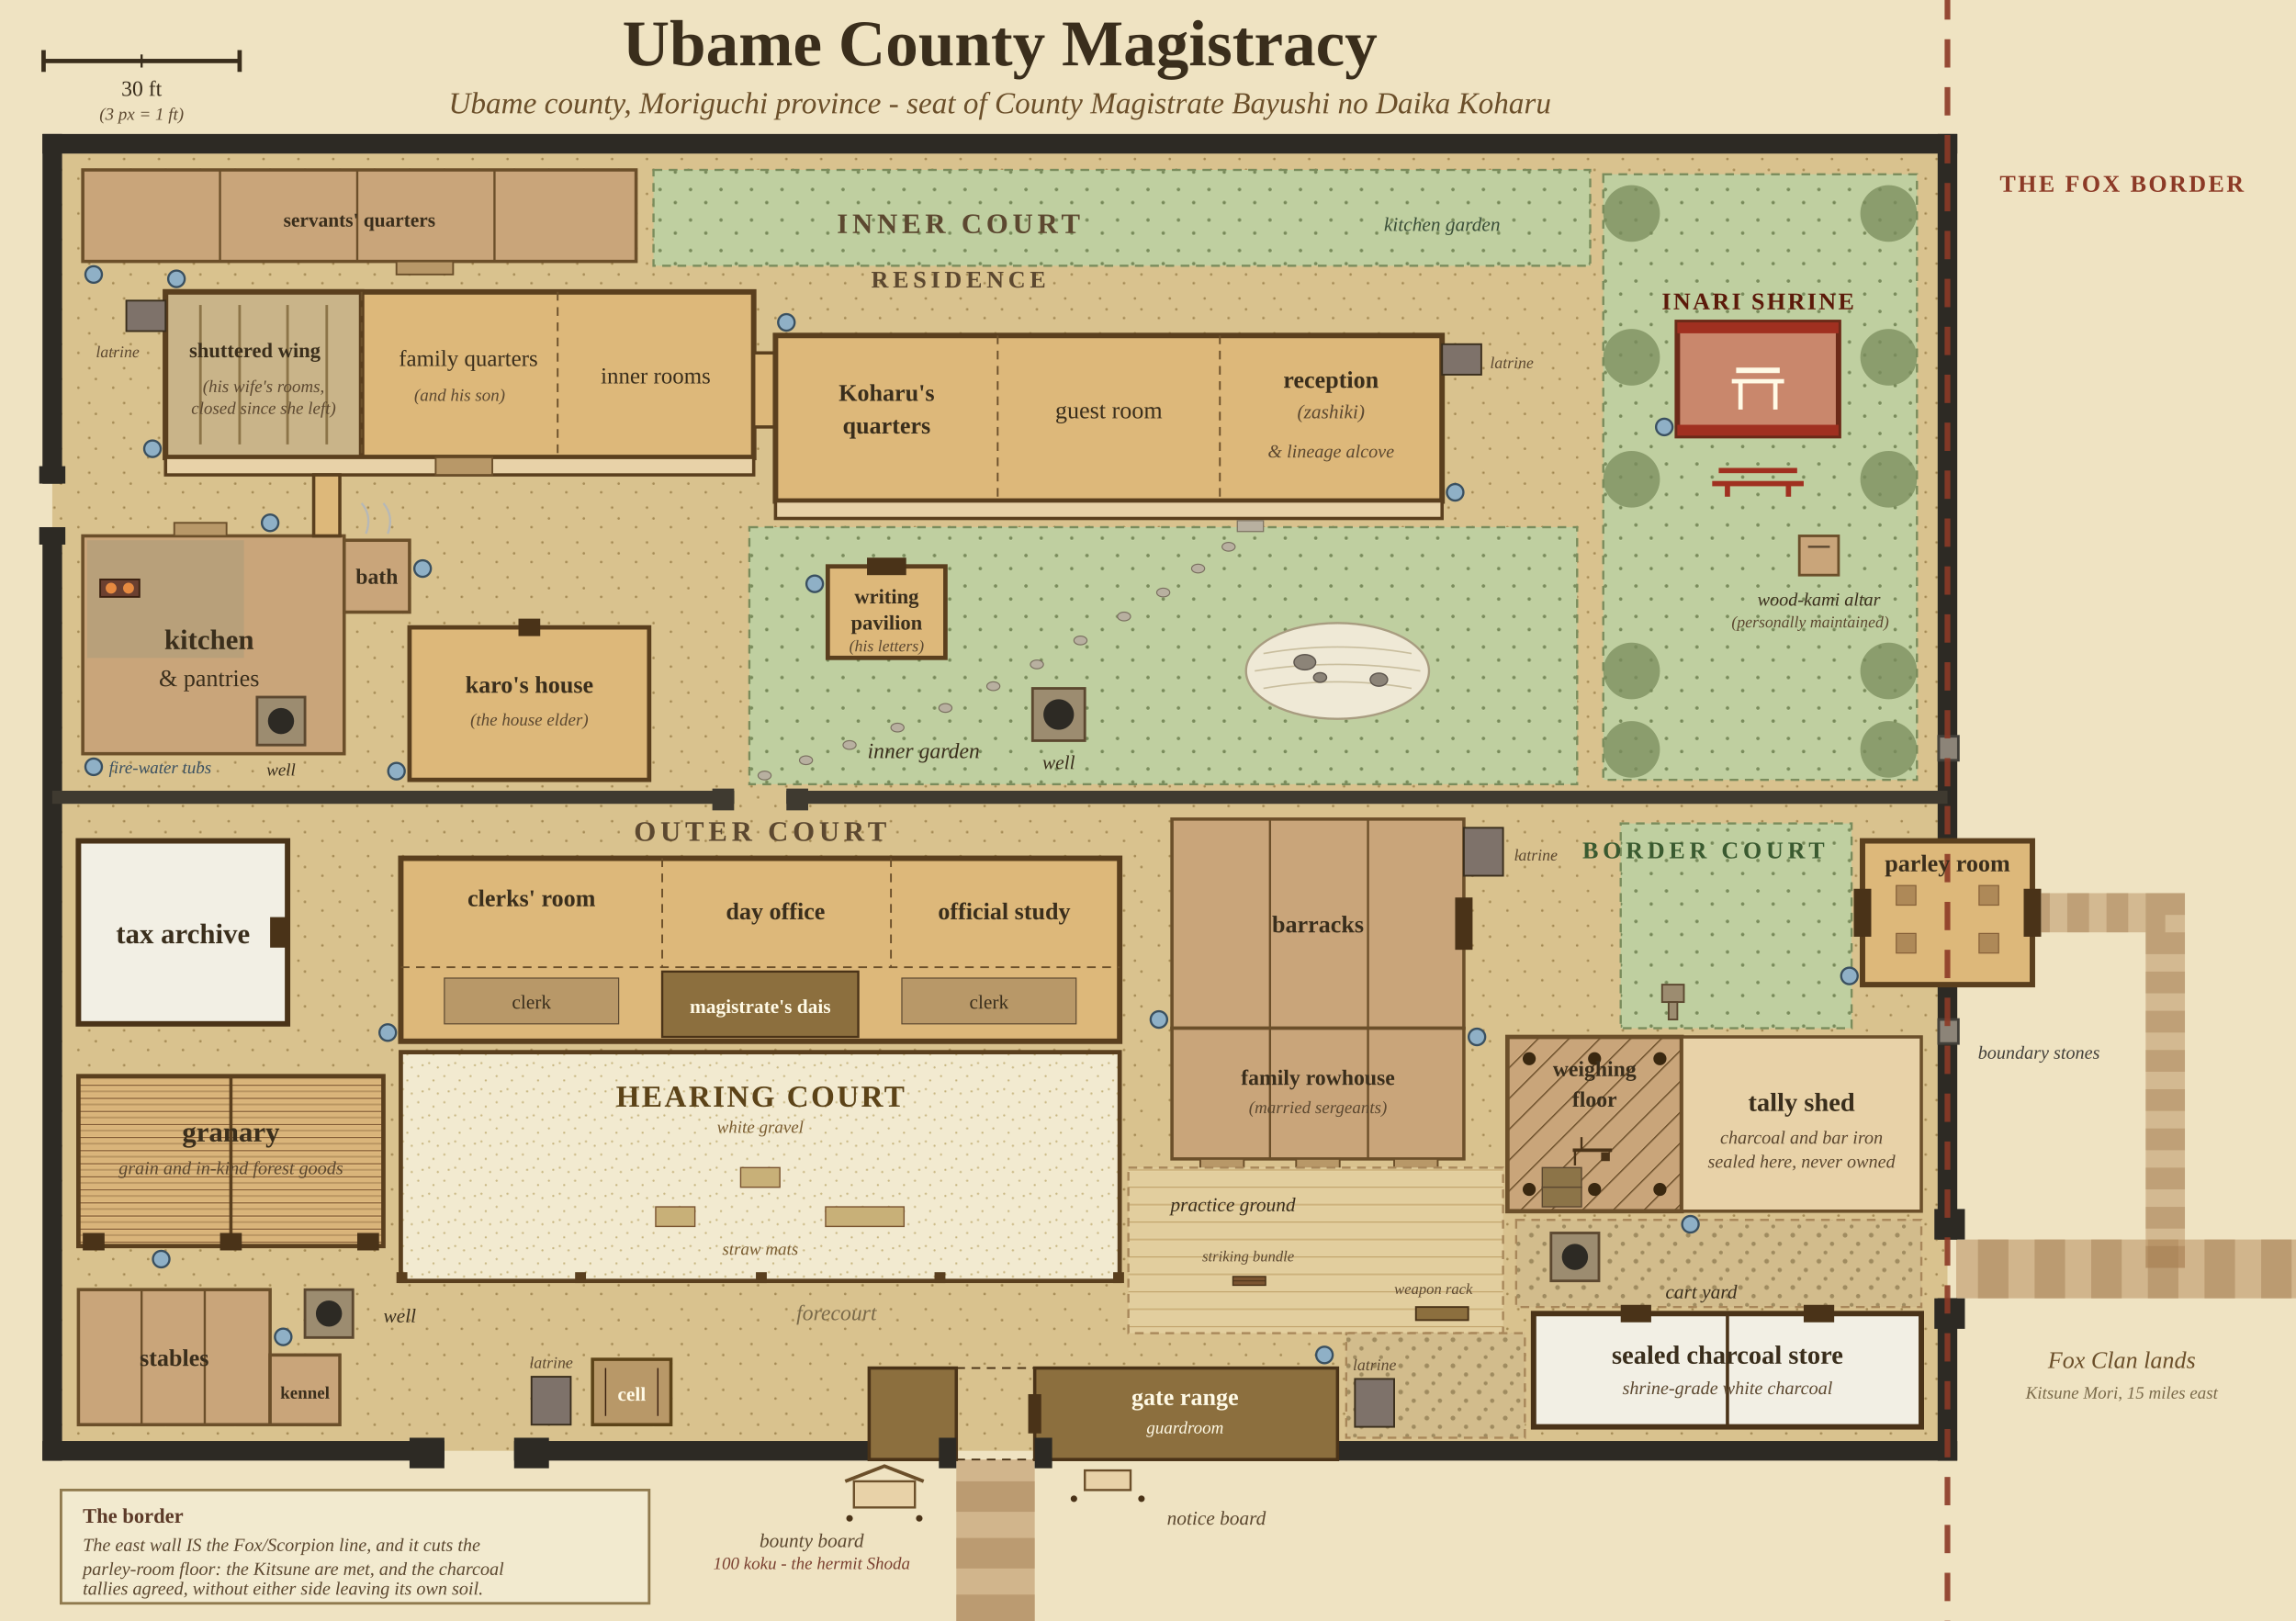
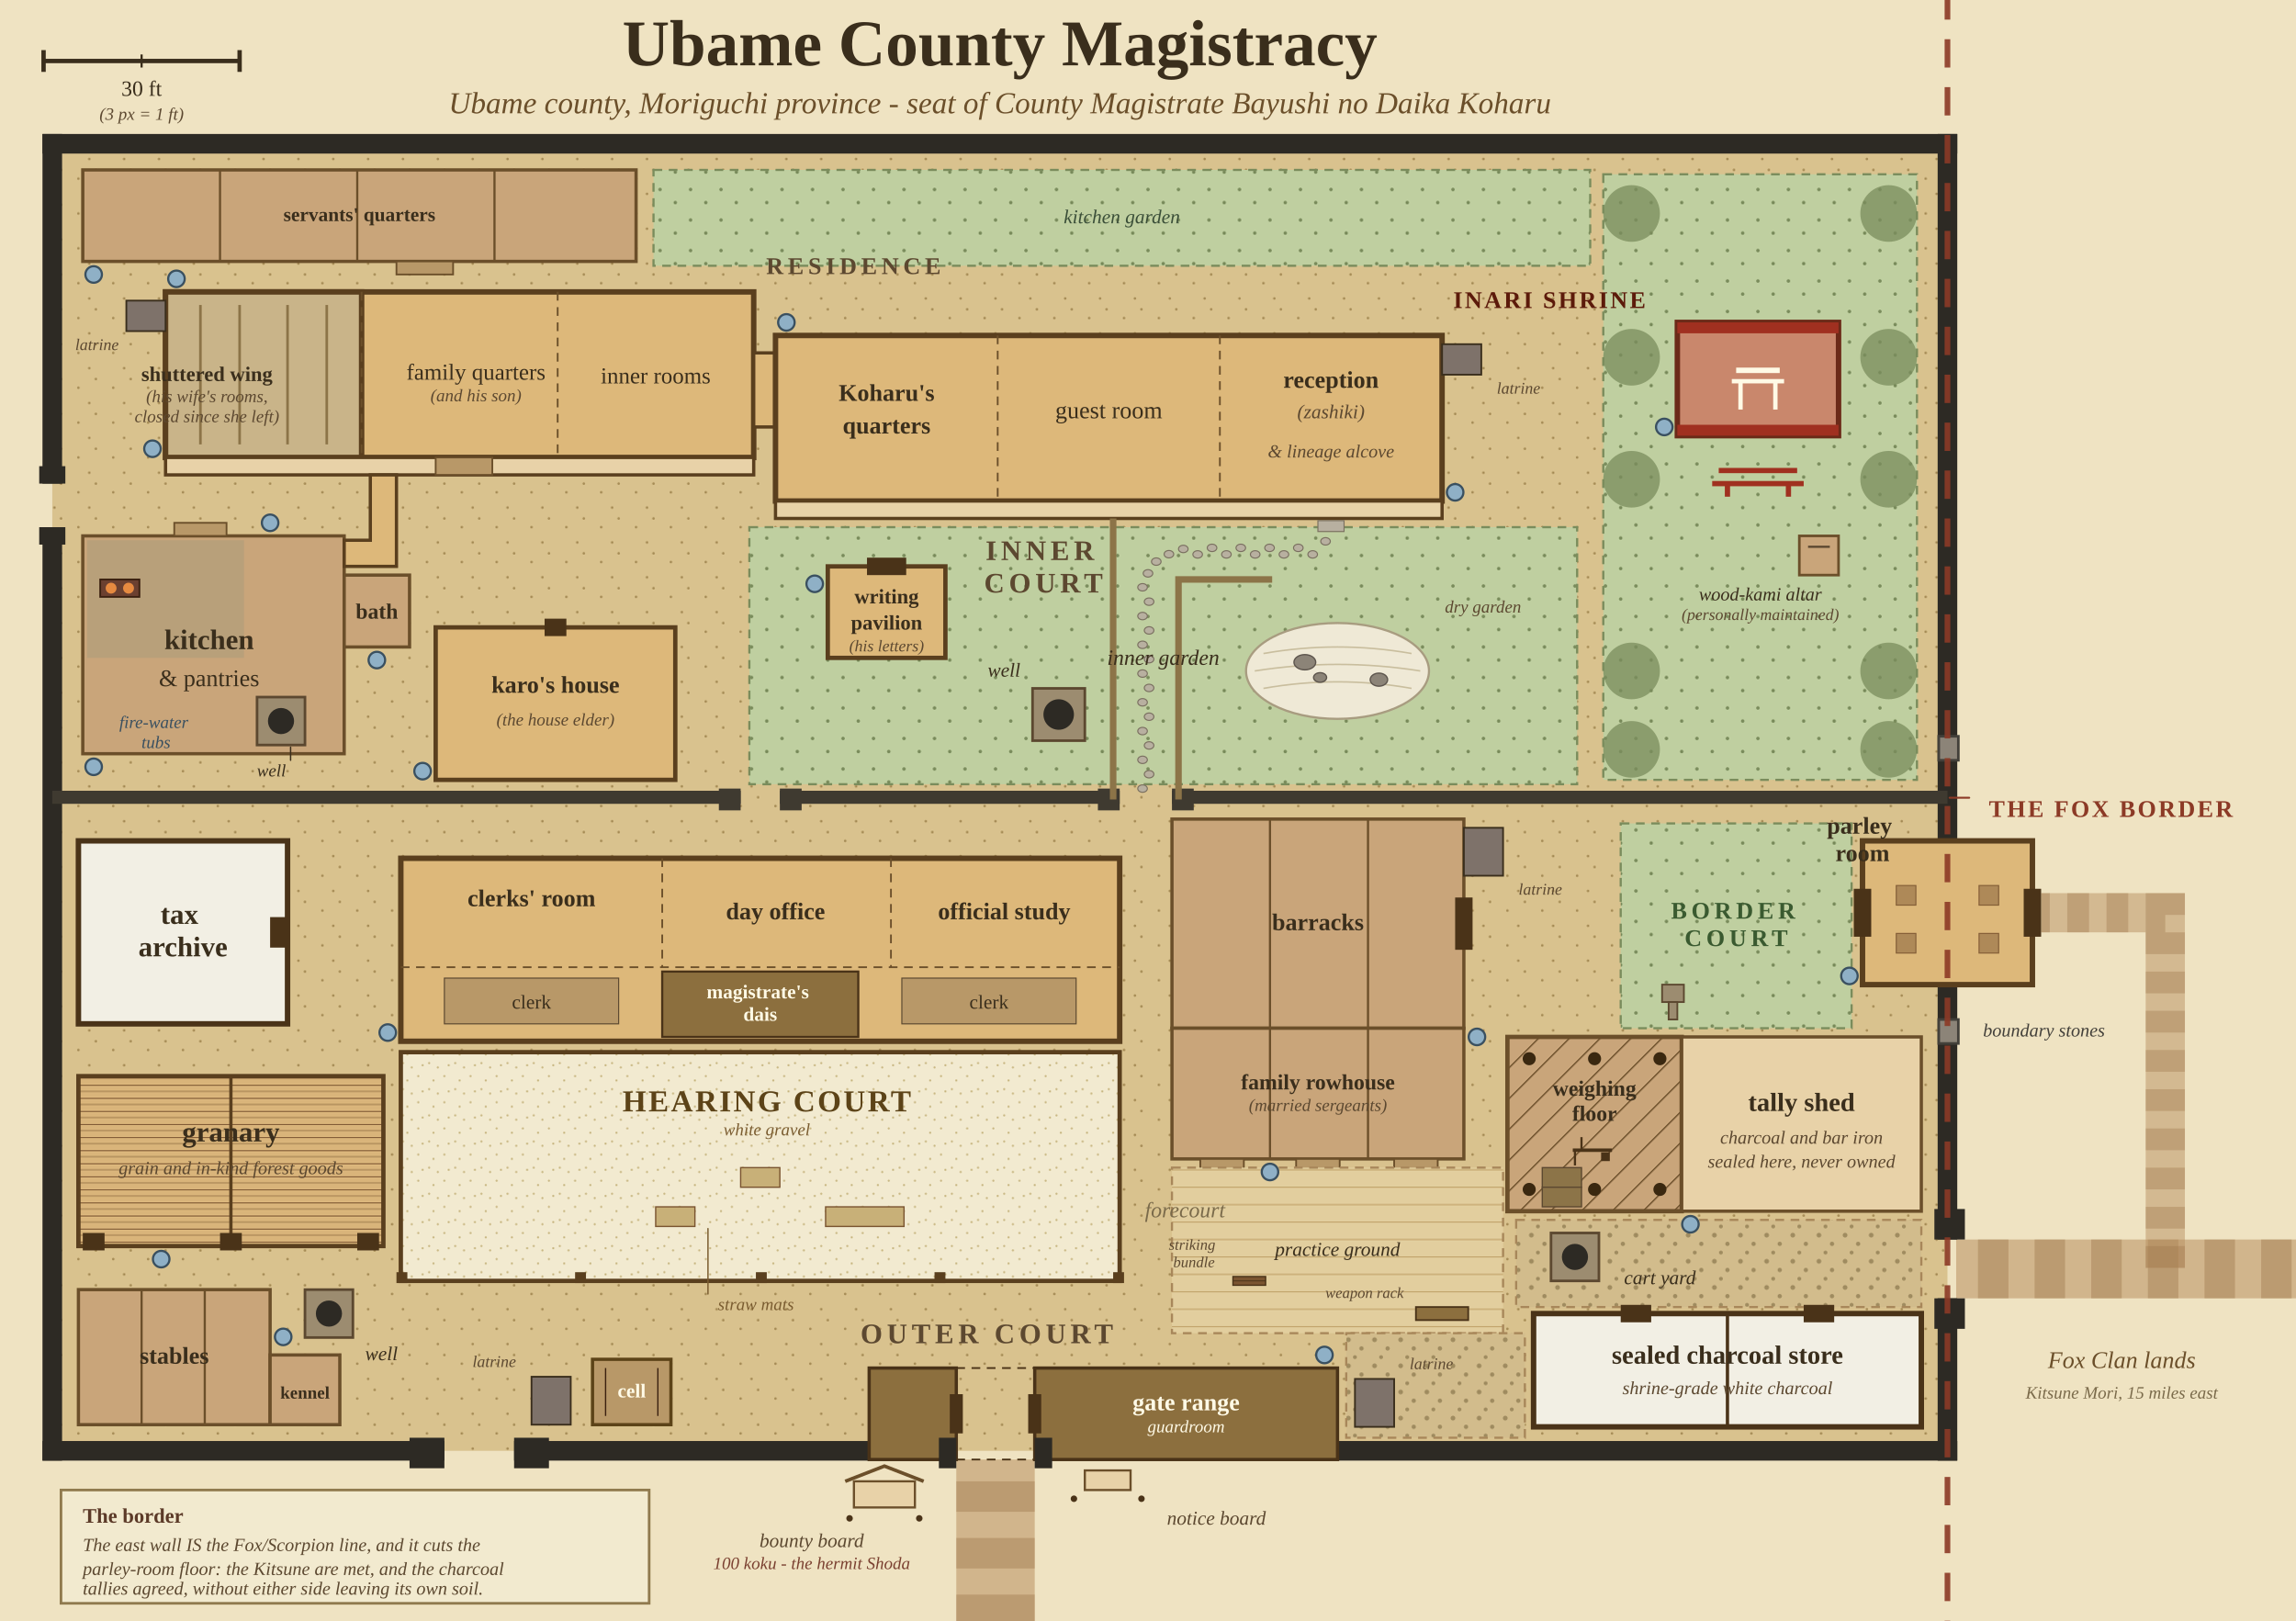
<svg xmlns="http://www.w3.org/2000/svg" viewBox="176 84 1054 744" font-family="Georgia, 'Times New Roman', serif">
  <defs>
    <pattern id="colonnade-hatch" patternUnits="userSpaceOnUse" width="10" height="10" patternTransform="rotate(45)">
      <rect width="10" height="10" fill="#C9A57A" />
      <line x1="0" y1="0" x2="0" y2="10" stroke="#6B4F2A" stroke-width="1.2" />
    </pattern>
    <pattern id="garden-stipple" patternUnits="userSpaceOnUse" width="14" height="14">
      <rect width="14" height="14" fill="#BFCFA0" />
      <circle cx="3" cy="3" r="0.8" fill="#7A8C5C" />
      <circle cx="10" cy="9" r="0.8" fill="#7A8C5C" />
    </pattern>
    <pattern id="court-earth" patternUnits="userSpaceOnUse" width="16" height="16">
      <rect width="16" height="16" fill="#D9C28E" />
      <circle cx="4" cy="6" r="0.6" fill="#A88E58" />
      <circle cx="12" cy="2" r="0.6" fill="#A88E58" />
      <circle cx="9" cy="13" r="0.6" fill="#A88E58" />
    </pattern>
    <pattern id="keiko-earth" patternUnits="userSpaceOnUse" width="16" height="16">
      <rect width="16" height="16" fill="#E2CE9E" />
      <line x1="0" y1="5" x2="16" y2="5" stroke="#C2A46C" stroke-width="0.5" />
      <line x1="0" y1="13" x2="16" y2="13" stroke="#C2A46C" stroke-width="0.5" />
    </pattern>
    <pattern id="oshirasu-sand" patternUnits="userSpaceOnUse" width="12" height="12">
      <rect width="12" height="12" fill="#F2EAD0" />
      <circle cx="3" cy="4" r="0.5" fill="#C9B884" />
      <circle cx="8" cy="2" r="0.5" fill="#C9B884" />
      <circle cx="10" cy="9" r="0.5" fill="#C9B884" />
      <circle cx="5" cy="10" r="0.5" fill="#C9B884" />
      <circle cx="1" cy="8" r="0.5" fill="#C9B884" />
    </pattern>
    <pattern id="granary-slats" patternUnits="userSpaceOnUse" width="14" height="6">
      <rect width="14" height="6" fill="#D9B47A" />
      <line x1="0" y1="0" x2="14" y2="0" stroke="#7A5430" stroke-width="0.8" />
      <line x1="0" y1="3" x2="14" y2="3" stroke="#A88454" stroke-width="0.5" />
    </pattern>
    <pattern id="cart-gravel" patternUnits="userSpaceOnUse" width="12" height="12">
      <rect width="12" height="12" fill="#D2BC8C" />
      <circle cx="3" cy="3" r="1.1" fill="#A08C60" />
      <circle cx="9" cy="7" r="1.0" fill="#A08C60" />
      <circle cx="6" cy="11" r="0.9" fill="#A08C60" />
    </pattern>
  </defs>
  <rect x="0" y="0" width="1300" height="900" fill="#EFE3C2" data-kind="-" />
  <g data-kind="road">
    <path d="M 633 830 L 633 754" stroke="#B89060" stroke-width="36" stroke-linecap="butt" opacity="0.55" />
    <path d="M 633 830 L 633 754" stroke="#9C7448" stroke-width="36" stroke-dasharray="14 12" fill="none" opacity="0.4" />
  </g>
  <g data-kind="road">
    <path d="M 1280 666.5 L 1074 666.5" stroke="#B89060" stroke-width="27" stroke-linecap="butt" opacity="0.55" />
    <path d="M 1280 666.5 L 1074 666.5" stroke="#9C7448" stroke-width="27" stroke-dasharray="14 12" fill="none" opacity="0.4" />
    <path d="M 1170 666 L 1170 503 L 1113 503" stroke="#B89060" stroke-width="18" fill="none" stroke-linecap="butt" opacity="0.5" />
    <path d="M 1170 666 L 1170 503 L 1113 503" stroke="#9C7448" stroke-width="18" stroke-dasharray="10 8" fill="none" opacity="0.35" />
  </g>
  <text x="635" y="114" text-anchor="middle" font-size="30" font-weight="bold" fill="#3A2E1C" data-kind="-">Ubame County Magistracy</text>
  <text x="635" y="136" text-anchor="middle" font-size="14" font-style="italic" fill="#6B4F2A" data-kind="-">Ubame county, Moriguchi province - seat of County Magistrate Bayushi no Daika Koharu</text>
  <g data-kind="-">
    <g stroke="#3A2E1C">
      <line x1="196" y1="112" x2="286" y2="112" stroke-width="2" />
      <line x1="196" y1="107" x2="196" y2="117" stroke-width="2" />
      <line x1="286" y1="107" x2="286" y2="117" stroke-width="2" />
      <line x1="241" y1="109" x2="241" y2="115" stroke-width="1" />
    </g>
    <text x="241" y="128" text-anchor="middle" font-size="10" fill="#3A2E1C">30 ft</text>
    <text x="241" y="139" text-anchor="middle" font-size="8" font-style="italic" fill="#5C4830">(3 px = 1 ft)</text>
  </g>
  <rect x="200" y="150" width="870" height="301" fill="url(#court-earth)" id="precinct" data-kind="inner court" />
  <rect x="200" y="450" width="870" height="300" fill="url(#court-earth)" id="precinct" data-kind="outer court" />
  <g stroke="#2D2A24" stroke-width="9" fill="none" stroke-linecap="square" data-kind="compound wall">
    <line x1="200" y1="150" x2="1070" y2="150" />
    <line x1="200" y1="150" x2="200" y2="301.5" />
    <line x1="200" y1="330.5" x2="200" y2="750" />
    <line x1="1070" y1="150" x2="1070" y2="465.5" />
    <line x1="1070" y1="540.5" x2="1070" y2="648.5" />
    <line x1="1070" y1="684.5" x2="1070" y2="750" />
    <line x1="200" y1="750" x2="375.5" y2="750" />
    <line x1="416.5" y1="750" x2="570.5" y2="750" />
    <line x1="794.5" y1="750" x2="1070" y2="750" />
  </g>
  <g fill="#2D2A24" data-kind="side gate">
    <rect x="364" y="744" width="16" height="14" />
    <rect x="412" y="744" width="16" height="14" />
    <rect x="194" y="298" width="12" height="8" />
    <rect x="194" y="326" width="12" height="8" />
    <rect x="1064" y="639" width="14" height="14" />
    <rect x="1064" y="680" width="14" height="14" />
  </g>
  <g stroke="#3F3A30" stroke-width="6" fill="none" data-kind="court divider">
-     <line x1="200" y1="450" x2="513" y2="450" />
-     <line x1="537" y1="450" x2="1070" y2="450" />
+     <line x1="200" y1="450" x2="516" y2="450" />
+     <line x1="534" y1="450" x2="690" y2="450" />
+     <line x1="714" y1="450" x2="1070" y2="450" />
  </g>
  <g fill="#3F3A30" data-kind="nakamon" data-part-of="court divider">
-     <rect x="503" y="446" width="10" height="10" />
-     <rect x="537" y="446" width="10" height="10" />
+     <rect x="506" y="446" width="10" height="10" />
+     <rect x="534" y="446" width="10" height="10" />
+   </g>
+   <g fill="#3F3A30" data-kind="nakamon" data-part-of="court divider">
+     <rect x="680" y="446" width="10" height="10" />
+     <rect x="714" y="446" width="10" height="10" />
  </g>
  <g data-kind="tax archive">
    <rect x="212" y="470" width="96" height="84" fill="#F2EFE4" stroke="#4A3318" stroke-width="2.5" />
    <rect x="300" y="505" width="8" height="14" fill="#4A3318" data-kind="door" />
-     <text x="260" y="517" text-anchor="middle" font-size="13" font-weight="bold" fill="#3A2E1C">tax archive</text>
+     <text x="260.0" y="508.1" text-anchor="middle" font-size="13" font-weight="bold" fill="#3A2E1C">
+       <tspan x="260.0" dy="0.0">tax</tspan>
+       <tspan x="260.0" dy="14.9">archive</tspan>
+     </text>
  </g>
  <g data-kind="granary">
    <rect x="212" y="578" width="140" height="78" fill="url(#granary-slats)" stroke="#5A3F1E" stroke-width="2" />
    <line x1="282" y1="578" x2="282" y2="656" stroke="#5A3F1E" stroke-width="1.5" />
    <g data-kind="granary stilts">
      <rect x="214" y="650" width="10" height="8" fill="#4A3318" />
      <rect x="277" y="650" width="10" height="8" fill="#4A3318" />
      <rect x="340" y="650" width="10" height="8" fill="#4A3318" />
    </g>
    <text x="282" y="608" text-anchor="middle" font-size="13" font-weight="bold" fill="#3A2E1C">granary</text>
    <text x="282" y="623" text-anchor="middle" font-size="8.5" font-style="italic" fill="#5C4830">grain and in-kind forest goods</text>
  </g>
  <g data-kind="stables">
    <rect x="212" y="676" width="88" height="62" fill="#C9A57A" stroke="#6B4F2A" stroke-width="1.5" />
    <line x1="241" y1="676" x2="241" y2="738" stroke="#6B4F2A" stroke-width="1" />
    <line x1="270" y1="676" x2="270" y2="738" stroke="#6B4F2A" stroke-width="1" />
-     <text x="256" y="711" text-anchor="middle" font-size="11" font-weight="bold" fill="#3A2E1C">stables</text>
+     <text x="256.0" y="710.0" text-anchor="middle" font-size="11" font-weight="bold" fill="#3A2E1C">stables</text>
  </g>
  <g data-kind="kennel">
    <rect x="300" y="706" width="32" height="32" fill="#C9A57A" stroke="#6B4F2A" stroke-width="1.5" />
    <text x="316" y="726" text-anchor="middle" font-size="8" font-weight="bold" fill="#3A2E1C">kennel</text>
  </g>
  <g data-kind="latrine">
    <rect x="420" y="716" width="18" height="22" fill="#7E726A" stroke="#3A2E1C" stroke-width="0.8" />
-     <text x="429" y="712" text-anchor="middle" font-size="7.5" font-style="italic" fill="#5C4830">latrine</text>
+     <text x="402.9" y="711.5" text-anchor="middle" font-size="7.5" font-style="italic" fill="#5C4830">latrine</text>
  </g>
  <g data-kind="well">
    <rect x="316" y="676" width="22" height="22" fill="#9C8C70" stroke="#5C4830" stroke-width="1.2" />
    <circle cx="327" cy="687" r="6" fill="#2D2A24" />
-     <text x="352" y="691" text-anchor="start" font-size="9" font-style="italic" fill="#3A2E1C">well</text>
+     <text x="351.1" y="708.4" text-anchor="middle" font-size="9" font-style="italic" fill="#3A2E1C">well</text>
  </g>
  <g data-kind="office hall">
    <rect x="360" y="478" width="330" height="84" fill="#DDB87A" />
    <rect x="360" y="478" width="120" height="50" fill="#DDB87A" data-kind="clerks' room" />
    <rect x="480" y="478" width="105" height="50" fill="#DDB87A" data-kind="day office" />
    <rect x="585" y="478" width="105" height="50" fill="#DDB87A" data-kind="official study" />
    <rect x="360" y="478" width="330" height="84" fill="none" stroke="#5A3F1E" stroke-width="2.5" />
    <line x1="360" y1="528" x2="690" y2="528" stroke="#6B4F2A" stroke-width="0.8" stroke-dasharray="4 3" />
    <line x1="480" y1="478" x2="480" y2="528" stroke="#6B4F2A" stroke-width="0.8" stroke-dasharray="4 3" />
    <line x1="585" y1="478" x2="585" y2="528" stroke="#6B4F2A" stroke-width="0.8" stroke-dasharray="4 3" />
    <text x="420" y="500" text-anchor="middle" font-size="11" font-weight="bold" fill="#3A2E1C" data-kind="clerks' room">clerks' room</text>
    <text x="532" y="506" text-anchor="middle" font-size="11" font-weight="bold" fill="#3A2E1C" data-kind="day office">day office</text>
    <text x="637" y="506" text-anchor="middle" font-size="11" font-weight="bold" fill="#3A2E1C" data-kind="official study">official study</text>
    <rect x="480" y="530" width="90" height="30" fill="#8C6F3E" stroke="#4A3318" stroke-width="1" data-kind="magistrate's dais" />
-     <text x="525" y="549" text-anchor="middle" font-size="9" fill="#FFFAE6" font-weight="bold" data-kind="magistrate's dais">magistrate's dais</text>
+     <text x="525.0" y="542.3" text-anchor="middle" font-size="9" font-weight="bold" fill="#FFFAE6" data-kind="magistrate's dais">
+       <tspan x="525.0" dy="0.0">magistrate's</tspan>
+       <tspan x="525.0" dy="10.3">dais</tspan>
+     </text>
    <g data-kind="clerks' seats">
      <rect x="380" y="533" width="80" height="21" fill="#B89868" stroke="#5C4830" stroke-width="0.5" />
      <text x="420" y="547" text-anchor="middle" font-size="9" fill="#3A2E1C">clerk</text>
      <rect x="590" y="533" width="80" height="21" fill="#B89868" stroke="#5C4830" stroke-width="0.5" />
      <text x="630" y="547" text-anchor="middle" font-size="9" fill="#3A2E1C">clerk</text>
    </g>
  </g>
  <g data-kind="hearing court">
    <rect x="360" y="567" width="330" height="105" fill="url(#oshirasu-sand)" stroke="#5A3F1E" stroke-width="2" />
    <g fill="#5A3F1E">
      <rect x="358" y="668" width="5" height="5" />
      <rect x="440" y="668" width="5" height="5" />
      <rect x="523" y="668" width="5" height="5" />
      <rect x="605" y="668" width="5" height="5" />
      <rect x="687" y="668" width="5" height="5" />
    </g>
-     <text x="525" y="592" text-anchor="middle" font-size="14" font-weight="bold" fill="#5C4318" letter-spacing="1">HEARING COURT</text>
-     <text x="525" y="604" text-anchor="middle" font-size="8" font-style="italic" fill="#7A5C30">white gravel</text>
+     <text x="528.0" y="594.2" text-anchor="middle" font-size="14" font-weight="bold" letter-spacing="1" fill="#5C4318">HEARING COURT</text>
+     <text x="528.0" y="605.2" text-anchor="middle" font-size="8" font-style="italic" fill="#7A5C30">white gravel</text>
    <g data-kind="kneeling positions">
      <g fill="#C8B078" stroke="#7A5430" stroke-width="0.6">
        <rect x="516" y="620" width="18" height="9" />
        <rect x="477" y="638" width="18" height="9" />
        <rect x="555" y="638" width="36" height="9" />
      </g>
-       <text x="525" y="660" text-anchor="middle" font-size="8" font-style="italic" fill="#7A5C30">straw mats</text>
+       <text x="523.0" y="685.4" text-anchor="middle" font-size="8" font-style="italic" fill="#7A5C30">straw mats</text>
+       <line x1="501.0" y1="678.0" x2="501.0" y2="648.0" stroke="#7A5C30" stroke-width="0.64" stroke-linecap="round" data-leader="1" />
    </g>
  </g>
  <g data-kind="cell">
    <rect x="448" y="708" width="36" height="30" fill="#B89868" stroke="#5C4318" stroke-width="1.5" />
    <line x1="454" y1="712" x2="454" y2="734" stroke="#3A2010" stroke-width="0.6" />
    <line x1="478" y1="712" x2="478" y2="734" stroke="#3A2010" stroke-width="0.6" />
-     <text x="466" y="727" text-anchor="middle" font-size="9" font-weight="bold" fill="#FFFAE6">cell</text>
+     <text x="466.0" y="725.5" text-anchor="middle" font-size="9" font-weight="bold" fill="#FFFAE6">cell</text>
  </g>
  <g data-kind="gatehouse">
    <rect x="575" y="712" width="40" height="42" fill="#8C6F3E" stroke="#4A3318" stroke-width="1.5" />
    <rect x="651" y="712" width="139" height="42" fill="#8C6F3E" stroke="#4A3318" stroke-width="1.5" />
    <line x1="615" y1="712" x2="651" y2="712" stroke="#4A3318" stroke-width="0.8" stroke-dasharray="4 3" />
    <line x1="615" y1="754" x2="651" y2="754" stroke="#4A3318" stroke-width="0.8" stroke-dasharray="4 3" />
    <rect x="648" y="724" width="6" height="18" fill="#4A3318" data-kind="door" />
-     <text x="720" y="729" text-anchor="middle" font-size="11" font-weight="bold" fill="#FFFAE6">gate range</text>
-     <text x="720" y="742" text-anchor="middle" font-size="8" font-style="italic" fill="#FFFAE6">guardroom</text>
+     <rect x="612" y="724" width="6" height="18" fill="#4A3318" data-kind="door" />
+     <text x="720.5" y="731.4" text-anchor="middle" font-size="11" font-weight="bold" fill="#FFFAE6">gate range</text>
+     <text x="720.5" y="741.5" text-anchor="middle" font-size="8" font-style="italic" fill="#FFFAE6">guardroom</text>
  </g>
  <g fill="#2D2A24" data-kind="main gate">
    <rect x="607" y="744" width="8" height="14" />
    <rect x="651" y="744" width="8" height="14" />
  </g>
  <g data-kind="barracks">
    <rect x="714" y="460" width="134" height="96" fill="#C9A57A" stroke="#6B4F2A" stroke-width="1.5" />
    <line x1="759" y1="460" x2="759" y2="556" stroke="#6B4F2A" stroke-width="1" />
    <line x1="804" y1="460" x2="804" y2="556" stroke="#6B4F2A" stroke-width="1" />
    <rect x="844" y="496" width="8" height="24" fill="#4A3318" data-kind="door" />
-     <text x="781" y="512" text-anchor="middle" font-size="11" font-weight="bold" fill="#3A2E1C">barracks</text>
+     <text x="781.0" y="511.0" text-anchor="middle" font-size="11" font-weight="bold" fill="#3A2E1C">barracks</text>
  </g>
  <g data-kind="retainers' quarters">
    <rect x="714" y="556" width="134" height="60" fill="#C9A57A" stroke="#6B4F2A" stroke-width="1.5" />
    <line x1="759" y1="556" x2="759" y2="616" stroke="#6B4F2A" stroke-width="1" />
    <line x1="804" y1="556" x2="804" y2="616" stroke="#6B4F2A" stroke-width="1" />
    <rect x="727" y="616" width="20" height="6" fill="#B89868" stroke="#6B4F2A" stroke-width="0.8" data-kind="door" />
    <rect x="771" y="616" width="20" height="6" fill="#B89868" stroke="#6B4F2A" stroke-width="0.8" data-kind="door" />
    <rect x="816" y="616" width="20" height="6" fill="#B89868" stroke="#6B4F2A" stroke-width="0.8" data-kind="door" />
-     <text x="781" y="582" text-anchor="middle" font-size="10" font-weight="bold" fill="#3A2E1C">family rowhouse</text>
-     <text x="781" y="595" text-anchor="middle" font-size="8" font-style="italic" fill="#5C4830">(married sergeants)</text>
+     <text x="781.0" y="584.1" text-anchor="middle" font-size="10" font-weight="bold" fill="#3A2E1C">family rowhouse</text>
+     <text x="781.0" y="594.0" text-anchor="middle" font-size="8" font-style="italic" fill="#5C4830">(married sergeants)</text>
  </g>
  <g data-kind="latrine">
    <rect x="848" y="464" width="18" height="22" fill="#7E726A" stroke="#3A2E1C" stroke-width="0.8" />
-     <text x="871" y="479" text-anchor="start" font-size="7.5" font-style="italic" fill="#5C4830">latrine</text>
+     <text x="883.1" y="494.7" text-anchor="middle" font-size="7.5" font-style="italic" fill="#5C4830">latrine</text>
  </g>
  <g data-kind="practice ground">
-     <rect x="694" y="620" width="172" height="76" fill="url(#keiko-earth)" stroke="#A8875A" stroke-width="1" stroke-dasharray="4 3" />
-     <text x="742" y="640" text-anchor="middle" font-size="9" font-style="italic" fill="#3A2E1C">practice ground</text>
+     <rect x="714" y="620" width="152" height="76" fill="url(#keiko-earth)" stroke="#A8875A" stroke-width="1" stroke-dasharray="4 3" />
+     <text x="790.0" y="660.5" text-anchor="middle" font-size="9" font-style="italic" fill="#3A2E1C">practice ground</text>
    <g data-kind="striking posts">
      <rect x="742" y="670" width="15" height="4" fill="#7A5430" stroke="#4A3318" stroke-width="0.6" />
      <line x1="742" y1="672" x2="757" y2="672" stroke="#4A3318" stroke-width="0.4" />
-       <text x="749" y="663" text-anchor="middle" font-size="7" font-style="italic" fill="#5C4830">striking bundle</text>
+       <text x="724.1" y="657.7" text-anchor="middle" font-size="7" font-style="italic" fill="#5C4830">
+         <tspan x="724.1" dy="0.0">striking</tspan>
+         <tspan x="724.1" dy="8.0">bundle</tspan>
+       </text>
    </g>
    <g data-kind="weapon rack">
      <rect x="826" y="684" width="24" height="6" fill="#8C6F3E" stroke="#4A3318" stroke-width="0.8" />
-       <text x="852" y="678" text-anchor="end" font-size="7" font-style="italic" fill="#5C4830">weapon rack</text>
+       <text x="802.4" y="679.8" text-anchor="middle" font-size="7" font-style="italic" fill="#5C4830">weapon rack</text>
    </g>
  </g>
  <g data-kind="border court">
    <rect x="920" y="462" width="106" height="94" fill="url(#garden-stipple)" stroke="#7A8C5C" stroke-width="1" stroke-dasharray="4 3" />
    <g transform="translate(944, 540)" data-kind="stone lantern">
      <rect x="-5" y="-4" width="10" height="8" fill="#9C8C70" stroke="#5C4830" stroke-width="0.8" />
      <rect x="-2" y="4" width="4" height="8" fill="#9C8C70" stroke="#5C4830" stroke-width="0.8" />
    </g>
  </g>
  <g data-kind="weighing floor">
    <rect x="868" y="560" width="80" height="80" fill="url(#colonnade-hatch)" stroke="#6B4F2A" stroke-width="2" />
    <circle cx="878" cy="570" r="3" fill="#3A2810" />
    <circle cx="938" cy="570" r="3" fill="#3A2810" />
    <circle cx="878" cy="630" r="3" fill="#3A2810" />
    <circle cx="938" cy="630" r="3" fill="#3A2810" />
    <circle cx="908" cy="570" r="3" fill="#3A2810" />
    <circle cx="908" cy="630" r="3" fill="#3A2810" />
    <g data-kind="steelyard">
      <line x1="898" y1="612" x2="916" y2="612" stroke="#4A3318" stroke-width="1.6" />
      <line x1="902" y1="606" x2="902" y2="612" stroke="#4A3318" stroke-width="1" />
      <line x1="899" y1="612" x2="899" y2="619" stroke="#4A3318" stroke-width="1" />
      <rect x="911" y="613" width="4" height="4" fill="#4A3318" />
    </g>
    <g data-kind="charcoal bales">
      <rect x="884" y="620" width="18" height="9" fill="#8C7448" stroke="#5C4830" stroke-width="0.6" />
      <rect x="884" y="629" width="18" height="9" fill="#8C7448" stroke="#5C4830" stroke-width="0.6" />
    </g>
-     <text x="908" y="578" text-anchor="middle" font-size="10" font-weight="bold" fill="#3A2E1C">weighing</text>
-     <text x="908" y="592" text-anchor="middle" font-size="10" font-weight="bold" fill="#3A2E1C">floor</text>
+     <text x="908.0" y="587.0" text-anchor="middle" font-size="10" font-weight="bold" fill="#3A2E1C">weighing</text>
+     <text x="908.0" y="598.5" text-anchor="middle" font-size="10" font-weight="bold" fill="#3A2E1C">floor</text>
  </g>
  <g data-kind="tally office">
    <rect x="948" y="560" width="110" height="80" fill="#E8D2A8" stroke="#6B4F2A" stroke-width="1.5" />
    <text x="1003" y="594" text-anchor="middle" font-size="12" font-weight="bold" fill="#3A2E1C">tally shed</text>
    <text x="1003" y="609" text-anchor="middle" font-size="8.5" font-style="italic" fill="#5C4830">charcoal and bar iron</text>
    <text x="1003" y="620" text-anchor="middle" font-size="8.5" font-style="italic" fill="#5C4830">sealed here, never owned</text>
  </g>
  <g data-kind="cart yard">
    <rect x="872" y="644" width="186" height="40" fill="url(#cart-gravel)" stroke="#A8875A" stroke-width="1" stroke-dasharray="4 3" />
    <rect x="794" y="696" width="82" height="48" fill="url(#cart-gravel)" stroke="#A8875A" stroke-width="1" stroke-dasharray="4 3" />
-     <text x="957" y="680" text-anchor="middle" font-size="9" font-style="italic" fill="#3A2E1C">cart yard</text>
+     <text x="938.0" y="673.5" text-anchor="middle" font-size="9" font-style="italic" fill="#3A2E1C">cart yard</text>
  </g>
  <g data-kind="latrine">
    <rect x="798" y="717" width="18" height="22" fill="#7E726A" stroke="#3A2E1C" stroke-width="0.8" />
-     <text x="807" y="713" text-anchor="middle" font-size="7.5" font-style="italic" fill="#5C4830">latrine</text>
+     <text x="833.1" y="712.5" text-anchor="middle" font-size="7.5" font-style="italic" fill="#5C4830">latrine</text>
  </g>
  <g data-kind="well">
    <rect x="888" y="650" width="22" height="22" fill="#9C8C70" stroke="#5C4830" stroke-width="1.2" />
    <circle cx="899" cy="661" r="6" fill="#2D2A24" />
  </g>
  <g data-kind="charcoal store">
    <rect x="880" y="687" width="178" height="52" fill="#F2EFE4" stroke="#4A3318" stroke-width="2.5" />
    <line x1="969" y1="687" x2="969" y2="739" stroke="#4A3318" stroke-width="1.5" />
    <rect x="920" y="683" width="14" height="8" fill="#4A3318" data-kind="door" />
    <rect x="1004" y="683" width="14" height="8" fill="#4A3318" data-kind="door" />
    <text x="969" y="710" text-anchor="middle" font-size="12" font-weight="bold" fill="#3A2E1C">sealed charcoal store</text>
    <text x="969" y="724" text-anchor="middle" font-size="8.5" font-style="italic" fill="#5C4830">shrine-grade white charcoal</text>
  </g>
  <g data-kind="servants' quarters">
    <rect x="214" y="162" width="254" height="42" fill="#C9A57A" stroke="#6B4F2A" stroke-width="1.5" />
    <line x1="277" y1="162" x2="277" y2="204" stroke="#6B4F2A" stroke-width="1" />
    <line x1="340" y1="162" x2="340" y2="204" stroke="#6B4F2A" stroke-width="1" />
    <line x1="403" y1="162" x2="403" y2="204" stroke="#6B4F2A" stroke-width="1" />
    <rect x="358" y="204" width="26" height="6" fill="#B89868" stroke="#6B4F2A" stroke-width="0.8" data-kind="door" />
-     <text x="341" y="188" text-anchor="middle" font-size="9" font-weight="bold" fill="#3A2E1C">servants' quarters</text>
+     <text x="341.0" y="185.5" text-anchor="middle" font-size="9" font-weight="bold" fill="#3A2E1C">servants' quarters</text>
  </g>
  <g data-kind="vegetable garden">
    <rect x="476" y="162" width="430" height="44" fill="url(#garden-stipple)" stroke="#7A8C5C" stroke-width="1" stroke-dasharray="4 3" />
-     <text x="838" y="190" text-anchor="middle" font-size="9" font-style="italic" fill="#3A4E38">kitchen garden</text>
+     <text x="691.0" y="186.5" text-anchor="middle" font-size="9" font-style="italic" fill="#3A4E38">kitchen garden</text>
  </g>
  <rect x="912" y="164" width="144" height="278" fill="url(#garden-stipple)" stroke="#7A8C5C" stroke-width="1" stroke-dasharray="4 3" data-kind="shrine grove" />
  <g fill="#7A8C5C" opacity="0.75" data-kind="shrine grove">
    <circle cx="925" cy="182" r="13" />
    <circle cx="1043" cy="182" r="13" />
    <circle cx="925" cy="248" r="13" />
    <circle cx="1043" cy="248" r="13" />
    <circle cx="925" cy="304" r="13" />
    <circle cx="1043" cy="304" r="13" />
    <circle cx="925" cy="392" r="13" />
    <circle cx="1043" cy="392" r="13" />
    <circle cx="925" cy="428" r="13" />
    <circle cx="1043" cy="428" r="13" />
  </g>
  <g data-kind="compound shrine">
    <rect x="946" y="232" width="74" height="52" fill="#C9876C" stroke="#6B2A18" stroke-width="2.5" />
    <rect x="946" y="232" width="74" height="5" fill="#A03020" />
    <rect x="946" y="279" width="74" height="5" fill="#A03020" />
    <g transform="translate(983, 254)">
      <line x1="-10" y1="0" x2="10" y2="0" stroke="#FFFAE6" stroke-width="2.5" />
      <line x1="-12" y1="5" x2="12" y2="5" stroke="#FFFAE6" stroke-width="2" />
      <line x1="-8" y1="5" x2="-8" y2="18" stroke="#FFFAE6" stroke-width="2" />
      <line x1="8" y1="5" x2="8" y2="18" stroke="#FFFAE6" stroke-width="2" />
    </g>
  </g>
-   <text x="983" y="226" text-anchor="middle" font-size="11" font-weight="bold" fill="#5C1A0A" letter-spacing="1" data-kind="compound shrine">INARI SHRINE</text>
+   <text x="887.3" y="225.4" text-anchor="middle" font-size="11" font-weight="bold" letter-spacing="1" fill="#5C1A0A" data-kind="compound shrine">INARI SHRINE</text>
  <g stroke="#A03020" stroke-width="2.4" fill="none" data-kind="torii" data-part-of="compound shrine">
    <line x1="965" y1="300" x2="1001" y2="300" />
    <line x1="962" y1="306" x2="1004" y2="306" />
    <line x1="969" y1="306" x2="969" y2="312" />
    <line x1="997" y1="306" x2="997" y2="312" />
  </g>
  <g data-kind="wood-kami altar">
    <rect x="1002" y="330" width="18" height="18" fill="#C9A57A" stroke="#6B4F2A" stroke-width="1.2" />
    <line x1="1006" y1="335" x2="1016" y2="335" stroke="#5C4830" stroke-width="1" />
-     <text x="1011" y="362" text-anchor="middle" font-size="8.5" font-style="italic" fill="#3A2E1C">wood-kami altar</text>
-     <text x="1007" y="372" text-anchor="middle" font-size="7.5" font-style="italic" fill="#5C4830">(personally maintained)</text>
+     <text x="984.1" y="359.6" text-anchor="middle" font-size="8.5" font-style="italic" fill="#3A2E1C">wood-kami altar</text>
+     <text x="984.1" y="368.6" text-anchor="middle" font-size="7.5" font-style="italic" fill="#5C4830">(personally maintained)</text>
  </g>
  <g data-kind="residence">
    <rect x="252" y="218" width="270" height="76" fill="#DDB87A" />
    <rect x="342" y="218" width="90" height="76" fill="#DDB87A" data-kind="family quarters" />
    <rect x="432" y="218" width="90" height="76" fill="#DDB87A" data-kind="inner rooms" />
    <rect x="252" y="218" width="270" height="76" fill="none" stroke="#5A3F1E" stroke-width="2.5" />
    <rect x="252" y="218" width="90" height="76" fill="#C9B489" stroke="#5A3F1E" stroke-width="2.5" data-kind="shuttered wing" />
    <rect x="252" y="294" width="270" height="8" fill="#E8D2A8" stroke="#5A3F1E" stroke-width="1.5" data-kind="engawa" />
    <line x1="342" y1="218" x2="342" y2="294" stroke="#6B4F2A" stroke-width="0.8" stroke-dasharray="4 3" />
    <line x1="432" y1="218" x2="432" y2="294" stroke="#6B4F2A" stroke-width="0.8" stroke-dasharray="4 3" />
    <g data-kind="shuttered wing">
      <g stroke="#8C7448" stroke-width="1.2">
        <line x1="268" y1="224" x2="268" y2="288" />
        <line x1="286" y1="224" x2="286" y2="288" />
        <line x1="308" y1="224" x2="308" y2="288" />
        <line x1="326" y1="224" x2="326" y2="288" />
      </g>
    </g>
    <rect x="376" y="294" width="26" height="8" fill="#B89868" stroke="#6B4F2A" stroke-width="0.8" data-kind="door" />
    <g data-kind="shuttered wing">
-       <text x="293" y="248" text-anchor="middle" font-size="9.5" font-weight="bold" fill="#3A2E1C">shuttered wing</text>
-       <text x="297" y="264" text-anchor="middle" font-size="8" font-style="italic" fill="#5C4830">(his wife's rooms,</text>
-       <text x="297" y="274" text-anchor="middle" font-size="8" font-style="italic" fill="#5C4830">closed since she left)</text>
+       <text x="271.0" y="258.9" text-anchor="middle" font-size="9.5" font-weight="bold" fill="#3A2E1C">shuttered wing</text>
+       <text x="271.0" y="268.6" text-anchor="middle" font-size="8" font-style="italic" fill="#5C4830">(his wife's rooms,</text>
+       <text x="271.0" y="277.8" text-anchor="middle" font-size="8" font-style="italic" fill="#5C4830">closed since she left)</text>
    </g>
    <g data-kind="family quarters">
-       <text x="391" y="252" text-anchor="middle" font-size="10.5" fill="#3A2E1C">family quarters</text>
-       <text x="387" y="268" text-anchor="middle" font-size="8" font-style="italic" fill="#5C4830">(and his son)</text>
+       <text x="394.5" y="258.3" text-anchor="middle" font-size="10.5" fill="#3A2E1C">family quarters</text>
+       <text x="394.5" y="268.2" text-anchor="middle" font-size="8" font-style="italic" fill="#5C4830">(and his son)</text>
    </g>
    <text x="477" y="260" text-anchor="middle" font-size="10.5" fill="#3A2E1C" data-kind="inner rooms">inner rooms</text>
    <rect x="522" y="246" width="10" height="34" fill="#DDB87A" stroke="#5A3F1E" stroke-width="1.5" data-kind="residence corridor" />
    <rect x="532" y="238" width="306" height="76" fill="#DDB87A" />
    <rect x="532" y="238" width="102" height="76" fill="#DDB87A" data-kind="lord's quarters" />
    <rect x="634" y="238" width="102" height="76" fill="#DDB87A" data-kind="guest quarters" />
    <rect x="736" y="238" width="102" height="76" fill="#DDB87A" data-kind="reception room" />
    <rect x="532" y="238" width="306" height="76" fill="none" stroke="#5A3F1E" stroke-width="2.5" />
    <rect x="532" y="314" width="306" height="8" fill="#E8D2A8" stroke="#5A3F1E" stroke-width="1.5" data-kind="engawa" />
    <line x1="634" y1="238" x2="634" y2="314" stroke="#6B4F2A" stroke-width="0.8" stroke-dasharray="4 3" />
    <line x1="736" y1="238" x2="736" y2="314" stroke="#6B4F2A" stroke-width="0.8" stroke-dasharray="4 3" />
    <g data-kind="lord's quarters">
      <text x="583" y="268" text-anchor="middle" font-size="11" font-weight="bold" fill="#3A2E1C">Koharu's</text>
      <text x="583" y="283" text-anchor="middle" font-size="11" font-weight="bold" fill="#3A2E1C">quarters</text>
    </g>
    <text x="685" y="276" text-anchor="middle" font-size="11" fill="#3A2E1C" data-kind="guest quarters">guest room</text>
    <g data-kind="reception room">
      <text x="787" y="262" text-anchor="middle" font-size="11" font-weight="bold" fill="#3A2E1C">reception</text>
      <text x="787" y="276" text-anchor="middle" font-size="9" font-style="italic" fill="#5C4830">(zashiki)</text>
    </g>
    <text x="787" y="294" text-anchor="middle" font-size="8.5" font-style="italic" fill="#5C4830" data-kind="ancestral alcove">&amp; lineage alcove</text>
  </g>
  <g data-kind="latrine" data-part-of="residence">
    <rect x="838" y="242" width="18" height="14" fill="#7E726A" stroke="#3A2E1C" stroke-width="0.8" />
-     <text x="860" y="253" font-size="7.5" font-style="italic" fill="#5C4830">latrine</text>
+     <text x="873.1" y="264.7" text-anchor="middle" font-size="7.5" font-style="italic" fill="#5C4830">latrine</text>
    <rect x="234" y="222" width="18" height="14" fill="#7E726A" stroke="#3A2E1C" stroke-width="0.8" />
-     <text x="230" y="248" text-anchor="middle" font-size="7.5" font-style="italic" fill="#5C4830">latrine</text>
+     <text x="220.5" y="244.7" text-anchor="middle" font-size="7.5" font-style="italic" fill="#5C4830">latrine</text>
  </g>
  <g data-kind="kitchen">
    <rect x="214" y="330" width="120" height="100" fill="#C9A57A" stroke="#6B4F2A" stroke-width="1.5" />
    <rect x="216" y="332" width="72" height="54" fill="#B8A07A" />
    <rect x="256" y="324" width="24" height="6" fill="#B89868" stroke="#6B4F2A" stroke-width="0.8" data-kind="door" />
    <g data-kind="hearth">
      <path d="M 222 350 h 18 v 8 h -18 z" fill="#6B4030" stroke="#3A2010" stroke-width="0.8" />
      <circle cx="227" cy="354" r="2.5" fill="#E68A40" />
      <circle cx="235" cy="354" r="2.5" fill="#E68A40" />
    </g>
    <text x="272" y="382" text-anchor="middle" font-size="13" font-weight="bold" fill="#3A2E1C">kitchen</text>
    <text x="272" y="399" text-anchor="middle" font-size="11" fill="#3A2E1C">&amp; pantries</text>
    <rect x="294" y="404" width="22" height="22" fill="#9C8C70" stroke="#5C4830" stroke-width="1.2" data-kind="well" />
    <circle cx="305" cy="415" r="6" fill="#2D2A24" data-kind="well" />
-     <text x="305" y="440" text-anchor="middle" font-size="8" font-style="italic" fill="#3A2E1C" data-kind="well">well</text>
-   </g>
-   <rect x="320" y="302" width="12" height="28" fill="#DDB87A" stroke="#5A3F1E" stroke-width="1.5" data-kind="residence corridor" data-part-of="residence" />
+     <text x="300.6" y="440.4" text-anchor="middle" font-size="8" font-style="italic" fill="#3A2E1C" data-kind="well">well</text>
+     <line x1="309.4" y1="433.0" x2="309.4" y2="427.0" stroke="#3A2E1C" stroke-width="0.64" stroke-linecap="round" data-kind="well" data-leader="1" />
+   </g>
+   <path d="M 334 332 H 346 V 302 H 358 V 344 H 334 Z" fill="#DDB87A" stroke="#5A3F1E" stroke-width="1.5" data-kind="residence corridor" data-part-of="residence" />
  <g data-kind="bath">
-     <rect x="334" y="332" width="30" height="33" fill="#C9A57A" stroke="#6B4F2A" stroke-width="1.5" />
-     <path d="M 344 329 q 3 -8 -2 -14 M 354 329 q 3 -8 -2 -14" stroke="#A8B4C8" stroke-width="1" fill="none" opacity="0.7" />
-     <text x="349" y="352" text-anchor="middle" font-size="10" font-weight="bold" fill="#3A2E1C">bath</text>
+     <rect x="334" y="348" width="30" height="33" fill="#C9A57A" stroke="#6B4F2A" stroke-width="1.5" />
+     <text x="349" y="368" text-anchor="middle" font-size="10" font-weight="bold" fill="#3A2E1C">bath</text>
  </g>
  <g data-kind="karo's house">
-     <rect x="364" y="372" width="110" height="70" fill="#DDB87A" stroke="#5A3F1E" stroke-width="2" />
-     <rect x="414" y="368" width="10" height="8" fill="#4A3318" data-kind="door" />
-     <text x="419" y="402" text-anchor="middle" font-size="11" font-weight="bold" fill="#3A2E1C">karo's house</text>
-     <text x="419" y="417" text-anchor="middle" font-size="8" font-style="italic" fill="#5C4830">(the house elder)</text>
+     <rect x="376" y="372" width="110" height="70" fill="#DDB87A" stroke="#5A3F1E" stroke-width="2" />
+     <rect x="426" y="368" width="10" height="8" fill="#4A3318" data-kind="door" />
+     <text x="431" y="402" text-anchor="middle" font-size="11" font-weight="bold" fill="#3A2E1C">karo's house</text>
+     <text x="431" y="417" text-anchor="middle" font-size="8" font-style="italic" fill="#5C4830">(the house elder)</text>
  </g>
  <g data-kind="garden">
    <rect x="520" y="326" width="380" height="118" fill="url(#garden-stipple)" stroke="#7A8C5C" stroke-width="1" stroke-dasharray="4 3" />
    <g data-kind="garden pond">
      <ellipse cx="790" cy="392" rx="42" ry="22" fill="#EFE9D6" stroke="#A89C80" stroke-width="1" />
      <g stroke="#C9BE9E" stroke-width="0.7" fill="none">
        <path d="M 756 384 q 34 -6 68 0" />
        <path d="M 752 392 q 38 -6 76 0" />
        <path d="M 756 400 q 34 -6 68 0" />
      </g>
      <g fill="#8C8478" stroke="#5C544C" stroke-width="0.6">
        <ellipse cx="775" cy="388" rx="5" ry="3.5" />
        <ellipse cx="782" cy="395" rx="3" ry="2.2" />
        <ellipse cx="809" cy="396" rx="4" ry="3" />
      </g>
+       <text x="856.8" y="365.2" text-anchor="middle" font-size="8" font-style="italic" fill="#5C4830">dry garden</text>
    </g>
    <g fill="#B8B0A0" stroke="#7A7060" stroke-width="0.5">
-       <ellipse cx="527" cy="440" rx="3" ry="2" />
-       <ellipse cx="546" cy="433" rx="3" ry="2" />
-       <ellipse cx="566" cy="426" rx="3" ry="2" />
-       <ellipse cx="588" cy="418" rx="3" ry="2" />
-       <ellipse cx="610" cy="409" rx="3" ry="2" />
-       <ellipse cx="632" cy="399" rx="3" ry="2" />
-       <ellipse cx="652" cy="389" rx="3" ry="2" />
-       <ellipse cx="672" cy="378" rx="3" ry="2" />
-       <ellipse cx="692" cy="367" rx="3" ry="2" />
-       <ellipse cx="710" cy="356" rx="3" ry="2" />
-       <ellipse cx="726" cy="345" rx="3" ry="2" />
-       <ellipse cx="740" cy="335" rx="3" ry="2" />
-       <rect x="744" y="323" width="12" height="5" />
-     </g>
-     <text x="600" y="432" text-anchor="middle" font-size="10" font-style="italic" fill="#3A2E1C">inner garden</text>
+       <ellipse cx="700.5" cy="446.0" rx="2.2" ry="1.7" />
+       <ellipse cx="703.5" cy="439.4" rx="2.2" ry="1.7" />
+       <ellipse cx="700.5" cy="432.8" rx="2.2" ry="1.7" />
+       <ellipse cx="703.5" cy="426.2" rx="2.2" ry="1.7" />
+       <ellipse cx="700.5" cy="419.6" rx="2.2" ry="1.7" />
+       <ellipse cx="703.5" cy="413.0" rx="2.2" ry="1.7" />
+       <ellipse cx="700.5" cy="406.4" rx="2.2" ry="1.7" />
+       <ellipse cx="703.5" cy="399.8" rx="2.2" ry="1.7" />
+       <ellipse cx="700.5" cy="393.2" rx="2.2" ry="1.7" />
+       <ellipse cx="703.5" cy="386.6" rx="2.2" ry="1.7" />
+       <ellipse cx="700.5" cy="380.0" rx="2.2" ry="1.7" />
+       <ellipse cx="703.5" cy="373.4" rx="2.2" ry="1.7" />
+       <ellipse cx="700.5" cy="366.8" rx="2.2" ry="1.7" />
+       <ellipse cx="703.5" cy="360.2" rx="2.2" ry="1.7" />
+       <ellipse cx="700.5" cy="353.6" rx="2.2" ry="1.7" />
+       <ellipse cx="703.0" cy="347.2" rx="2.2" ry="1.7" />
+       <ellipse cx="706.8" cy="341.8" rx="2.2" ry="1.7" />
+       <ellipse cx="712.6" cy="338.4" rx="2.2" ry="1.7" />
+       <ellipse cx="719.2" cy="336.0" rx="2.2" ry="1.7" />
+       <ellipse cx="725.8" cy="338.5" rx="2.2" ry="1.7" />
+       <ellipse cx="732.4" cy="335.5" rx="2.2" ry="1.7" />
+       <ellipse cx="739.0" cy="338.5" rx="2.2" ry="1.7" />
+       <ellipse cx="745.6" cy="335.5" rx="2.2" ry="1.7" />
+       <ellipse cx="752.2" cy="338.5" rx="2.2" ry="1.7" />
+       <ellipse cx="758.8" cy="335.5" rx="2.2" ry="1.7" />
+       <ellipse cx="765.4" cy="338.5" rx="2.2" ry="1.7" />
+       <ellipse cx="772.0" cy="335.5" rx="2.2" ry="1.7" />
+       <ellipse cx="778.6" cy="338.5" rx="2.2" ry="1.7" />
+       <ellipse cx="784.5" cy="332.5" rx="2.2" ry="1.7" />
+       <rect x="781" y="323" width="12" height="5" />
+     </g>
+     <g stroke="#8C7448" stroke-width="3" fill="none">
+       <line x1="687" y1="451" x2="687" y2="322" />
+       <polyline points="717,451 717,350 760,350" />
+     </g>
+     <text x="710.0" y="389.2" text-anchor="middle" font-size="10" font-style="italic" fill="#3A2E1C">inner garden</text>
  </g>
  <g data-kind="well" data-part-of="garden">
    <rect x="650" y="400" width="24" height="24" fill="#9C8C70" stroke="#5C4830" stroke-width="1.2" />
    <circle cx="662" cy="412" r="7" fill="#2D2A24" />
-     <text x="662" y="437" text-anchor="middle" font-size="9" font-style="italic" fill="#3A2E1C">well</text>
+     <text x="636.9" y="394.6" text-anchor="middle" font-size="9" font-style="italic" fill="#3A2E1C">well</text>
  </g>
  <g data-kind="writing pavilion">
    <rect x="556" y="344" width="54" height="42" fill="#DDB87A" stroke="#5A3F1E" stroke-width="2" />
    <rect x="574" y="340" width="18" height="8" fill="#4A3318" data-kind="door" />
    <text x="583" y="361" text-anchor="middle" font-size="9.5" font-weight="bold" fill="#3A2E1C">writing</text>
    <text x="583" y="373" text-anchor="middle" font-size="9.5" font-weight="bold" fill="#3A2E1C">pavilion</text>
    <text x="583" y="383" text-anchor="middle" font-size="7.5" font-style="italic" fill="#5C4830">(his letters)</text>
  </g>
  <g data-kind="parley room">
    <rect x="1031" y="470" width="78" height="66" fill="#DDB87A" stroke="#5A3F1E" stroke-width="2.5" />
    <rect x="1027" y="492" width="8" height="22" fill="#4A3318" data-kind="door" />
    <rect x="1105" y="492" width="8" height="22" fill="#4A3318" data-kind="door" />
    <g fill="#A88454" stroke="#7A5430" stroke-width="0.5" opacity="0.9" data-kind="parley mats">
      <rect x="1046.5" y="490.5" width="9" height="9" />
      <rect x="1046.5" y="512.5" width="9" height="9" />
      <rect x="1084.5" y="490.5" width="9" height="9" />
      <rect x="1084.5" y="512.5" width="9" height="9" />
    </g>
  </g>
  <g fill="#8C8478" stroke="#43403A" stroke-width="1.2" data-kind="boundary stones">
    <rect x="1066" y="422" width="9" height="11" />
    <rect x="1066" y="552" width="9" height="11" />
  </g>
  <g data-kind="notice board">
    <rect x="674" y="759" width="21" height="9" fill="#E8D2A8" stroke="#6B4F2A" stroke-width="1" />
    <circle cx="669" cy="772" r="1.5" fill="#4A3318" />
    <circle cx="700" cy="772" r="1.5" fill="#4A3318" />
    <text x="734.4" y="783.9" text-anchor="middle" font-size="9" font-style="italic" fill="#5C4830">notice board</text>
  </g>
  <g data-kind="notice board">
    <rect x="568" y="764" width="28" height="12" fill="#E8D2A8" stroke="#6B4F2A" stroke-width="1" />
    <path d="M 564 764 L 582 757 L 600 764" fill="none" stroke="#6B4F2A" stroke-width="1.6" />
    <circle cx="566" cy="781" r="1.5" fill="#4A3318" />
    <circle cx="598" cy="781" r="1.5" fill="#4A3318" />
    <text x="548.6" y="794.2" text-anchor="middle" font-size="9" font-style="italic" fill="#5C4830">bounty board</text>
    <text x="548.6" y="804.3" text-anchor="middle" font-size="8" font-style="italic" fill="#7A4030">100 koku - the hermit Shoda</text>
  </g>
  <g data-kind="fox border">
    <rect x="204" y="768" width="270" height="52" fill="#F2EAD0" stroke="#8C7448" stroke-width="1.2" opacity="0.95" />
    <text x="214" y="783" font-size="9.5" font-weight="bold" fill="#5C3A28">The border</text>
    <text x="214" y="796" font-size="8.5" font-style="italic" fill="#5C4830">The east wall IS the Fox/Scorpion line, and it cuts the</text>
    <text x="214" y="807" font-size="8.5" font-style="italic" fill="#5C4830">parley-room floor: the Kitsune are met, and the charcoal</text>
    <text x="214" y="816" font-size="8.5" font-style="italic" fill="#5C4830">tallies agreed, without either side leaving its own soil.</text>
  </g>
  <line x1="1070" y1="80" x2="1070" y2="832" stroke="#8C3A26" stroke-width="2.6" stroke-dasharray="13 9" opacity="0.9" data-kind="fox border" />
-   <text x="1150" y="172" text-anchor="middle" font-size="11" font-weight="bold" fill="#8C3A26" letter-spacing="1" data-kind="fox border">THE FOX BORDER</text>
+   <text x="1145.0" y="459.0" text-anchor="middle" font-size="11" font-weight="bold" letter-spacing="1" fill="#8C3A26" data-kind="fox border">THE FOX BORDER</text>
+   <line x1="1080.0" y1="450.2" x2="1071.0" y2="450.2" stroke="#8C3A26" stroke-width="0.88" stroke-linecap="round" data-kind="fox border" data-leader="1" />
  <text x="1150" y="712" text-anchor="middle" font-size="11" font-style="italic" fill="#6B4F2A" data-kind="fox border">Fox Clan lands</text>
  <text x="1150" y="726" text-anchor="middle" font-size="8" font-style="italic" fill="#7A6A4A" data-kind="fox border">Kitsune Mori, 15 miles east</text>
-   <text x="1070" y="484" text-anchor="middle" font-size="11" font-weight="bold" fill="#3A2E1C" data-kind="parley room">parley room</text>
-   <text x="1084" y="570" text-anchor="start" font-size="8.5" font-style="italic" fill="#43403A" data-kind="boundary stones">boundary stones</text>
-   <text x="616" y="191" text-anchor="middle" font-size="13" font-weight="bold" fill="#5C4830" letter-spacing="2" data-kind="inner court">INNER COURT</text>
-   <text x="616" y="216" text-anchor="middle" font-size="11" font-weight="bold" fill="#5C4830" letter-spacing="2" data-kind="residence">RESIDENCE</text>
-   <text x="525" y="470" text-anchor="middle" font-size="13" font-weight="bold" fill="#5C4830" letter-spacing="2" data-kind="outer court">OUTER COURT</text>
-   <text x="958" y="478" text-anchor="middle" font-size="11" font-weight="bold" fill="#3A5A30" letter-spacing="2" data-kind="border court">BORDER COURT</text>
-   <text x="560" y="690" text-anchor="middle" font-size="10" font-style="italic" fill="#7A6A4A" data-kind="outer court">forecourt</text>
+   <text x="1031.0" y="466.7" text-anchor="middle" font-size="11" font-weight="bold" fill="#3A2E1C" data-kind="parley room">
+     <tspan x="1031.0" dy="0.0">parley</tspan>
+     <tspan x="1031.0" dy="12.6">room</tspan>
+   </text>
+   <text x="1114.3" y="559.8" text-anchor="middle" font-size="8.5" font-style="italic" fill="#43403A" data-kind="boundary stones">boundary stones</text>
+   <text x="655.0" y="341.1" text-anchor="middle" font-size="13" font-weight="bold" letter-spacing="2" fill="#5C4830" data-kind="inner court">
+     <tspan x="655.0" dy="0.0">INNER</tspan>
+     <tspan x="655.0" dy="14.9">COURT</tspan>
+   </text>
+   <text x="567.8" y="209.8" text-anchor="middle" font-size="11" font-weight="bold" letter-spacing="2" fill="#5C4830" data-kind="residence">RESIDENCE</text>
+   <text x="629.0" y="700.6" text-anchor="middle" font-size="13" font-weight="bold" letter-spacing="2" fill="#5C4830" data-kind="outer court">OUTER COURT</text>
+   <text x="973.0" y="505.7" text-anchor="middle" font-size="11" font-weight="bold" letter-spacing="2" fill="#3A5A30" data-kind="border court">
+     <tspan x="973.0" dy="0.0">BORDER</tspan>
+     <tspan x="973.0" dy="12.6">COURT</tspan>
+   </text>
+   <text x="720.0" y="642.8" text-anchor="middle" font-size="10" font-style="italic" fill="#7A6A4A" data-kind="outer court">forecourt</text>
  <g fill="#8FB0C6" stroke="#3A5060" stroke-width="1" data-kind="fire-water tubs">
    <circle cx="300" cy="324" r="3.8" />
    <circle cx="219" cy="436" r="3.8" />
    <circle cx="219" cy="210" r="3.8" />
    <circle cx="257" cy="212" r="3.8" />
    <circle cx="246" cy="290" r="3.8" />
    <circle cx="537" cy="232" r="3.8" />
    <circle cx="844" cy="310" r="3.8" />
-     <circle cx="358" cy="438" r="3.8" />
-     <circle cx="370" cy="345" r="3.8" />
+     <circle cx="370" cy="438" r="3.8" />
+     <circle cx="349" cy="387" r="3.8" />
    <circle cx="550" cy="352" r="3.8" />
    <circle cx="940" cy="280" r="3.8" />
    <circle cx="354" cy="558" r="3.8" />
-     <circle cx="708" cy="552" r="3.8" />
+     <circle cx="759" cy="622" r="3.8" />
    <circle cx="854" cy="560" r="3.8" />
    <circle cx="784" cy="706" r="3.8" />
    <circle cx="306" cy="697.7" r="3.8" />
    <circle cx="250" cy="662" r="3.8" />
    <circle cx="952" cy="646" r="3.8" />
    <circle cx="1025" cy="532" r="3.8" />
  </g>
-   <text x="226" y="439" text-anchor="start" font-size="8" font-style="italic" fill="#3A5060" data-kind="fire-water tubs">fire-water tubs</text>
+   <text x="247.6" y="418.2" text-anchor="middle" font-size="8" font-style="italic" fill="#3A5060" data-kind="fire-water tubs">
+     <tspan x="247.6" dy="0.0">fire-water</tspan>
+     <tspan x="247.6" dy="9.2">tubs</tspan>
+   </text>
</svg>
